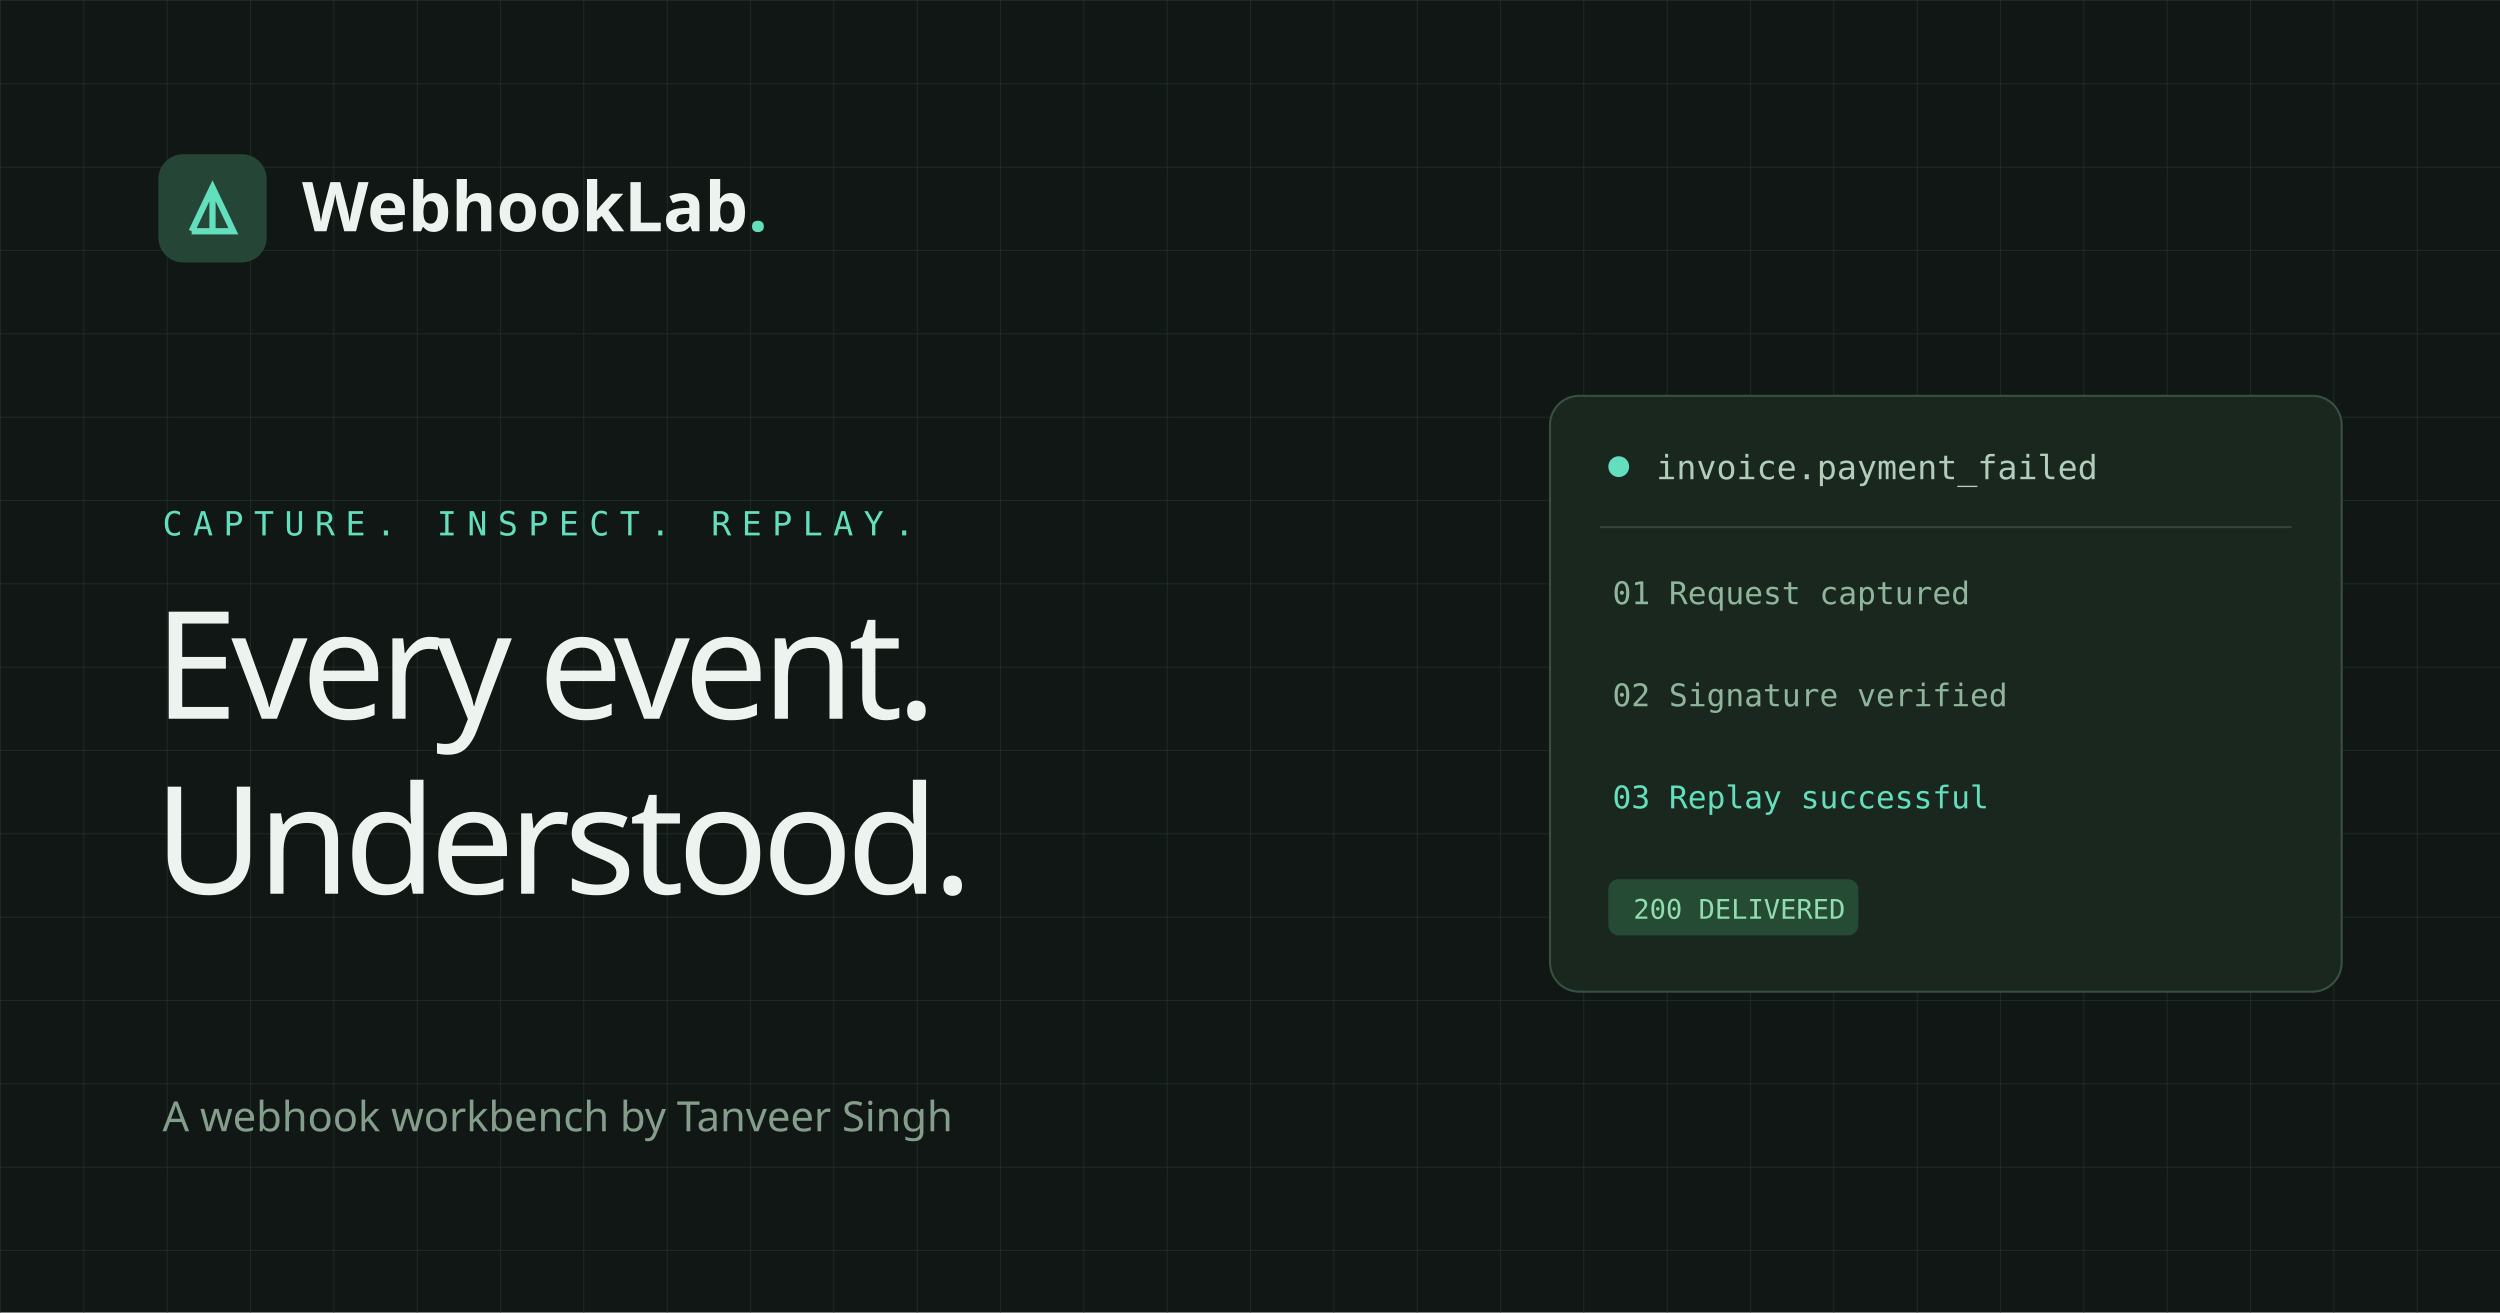
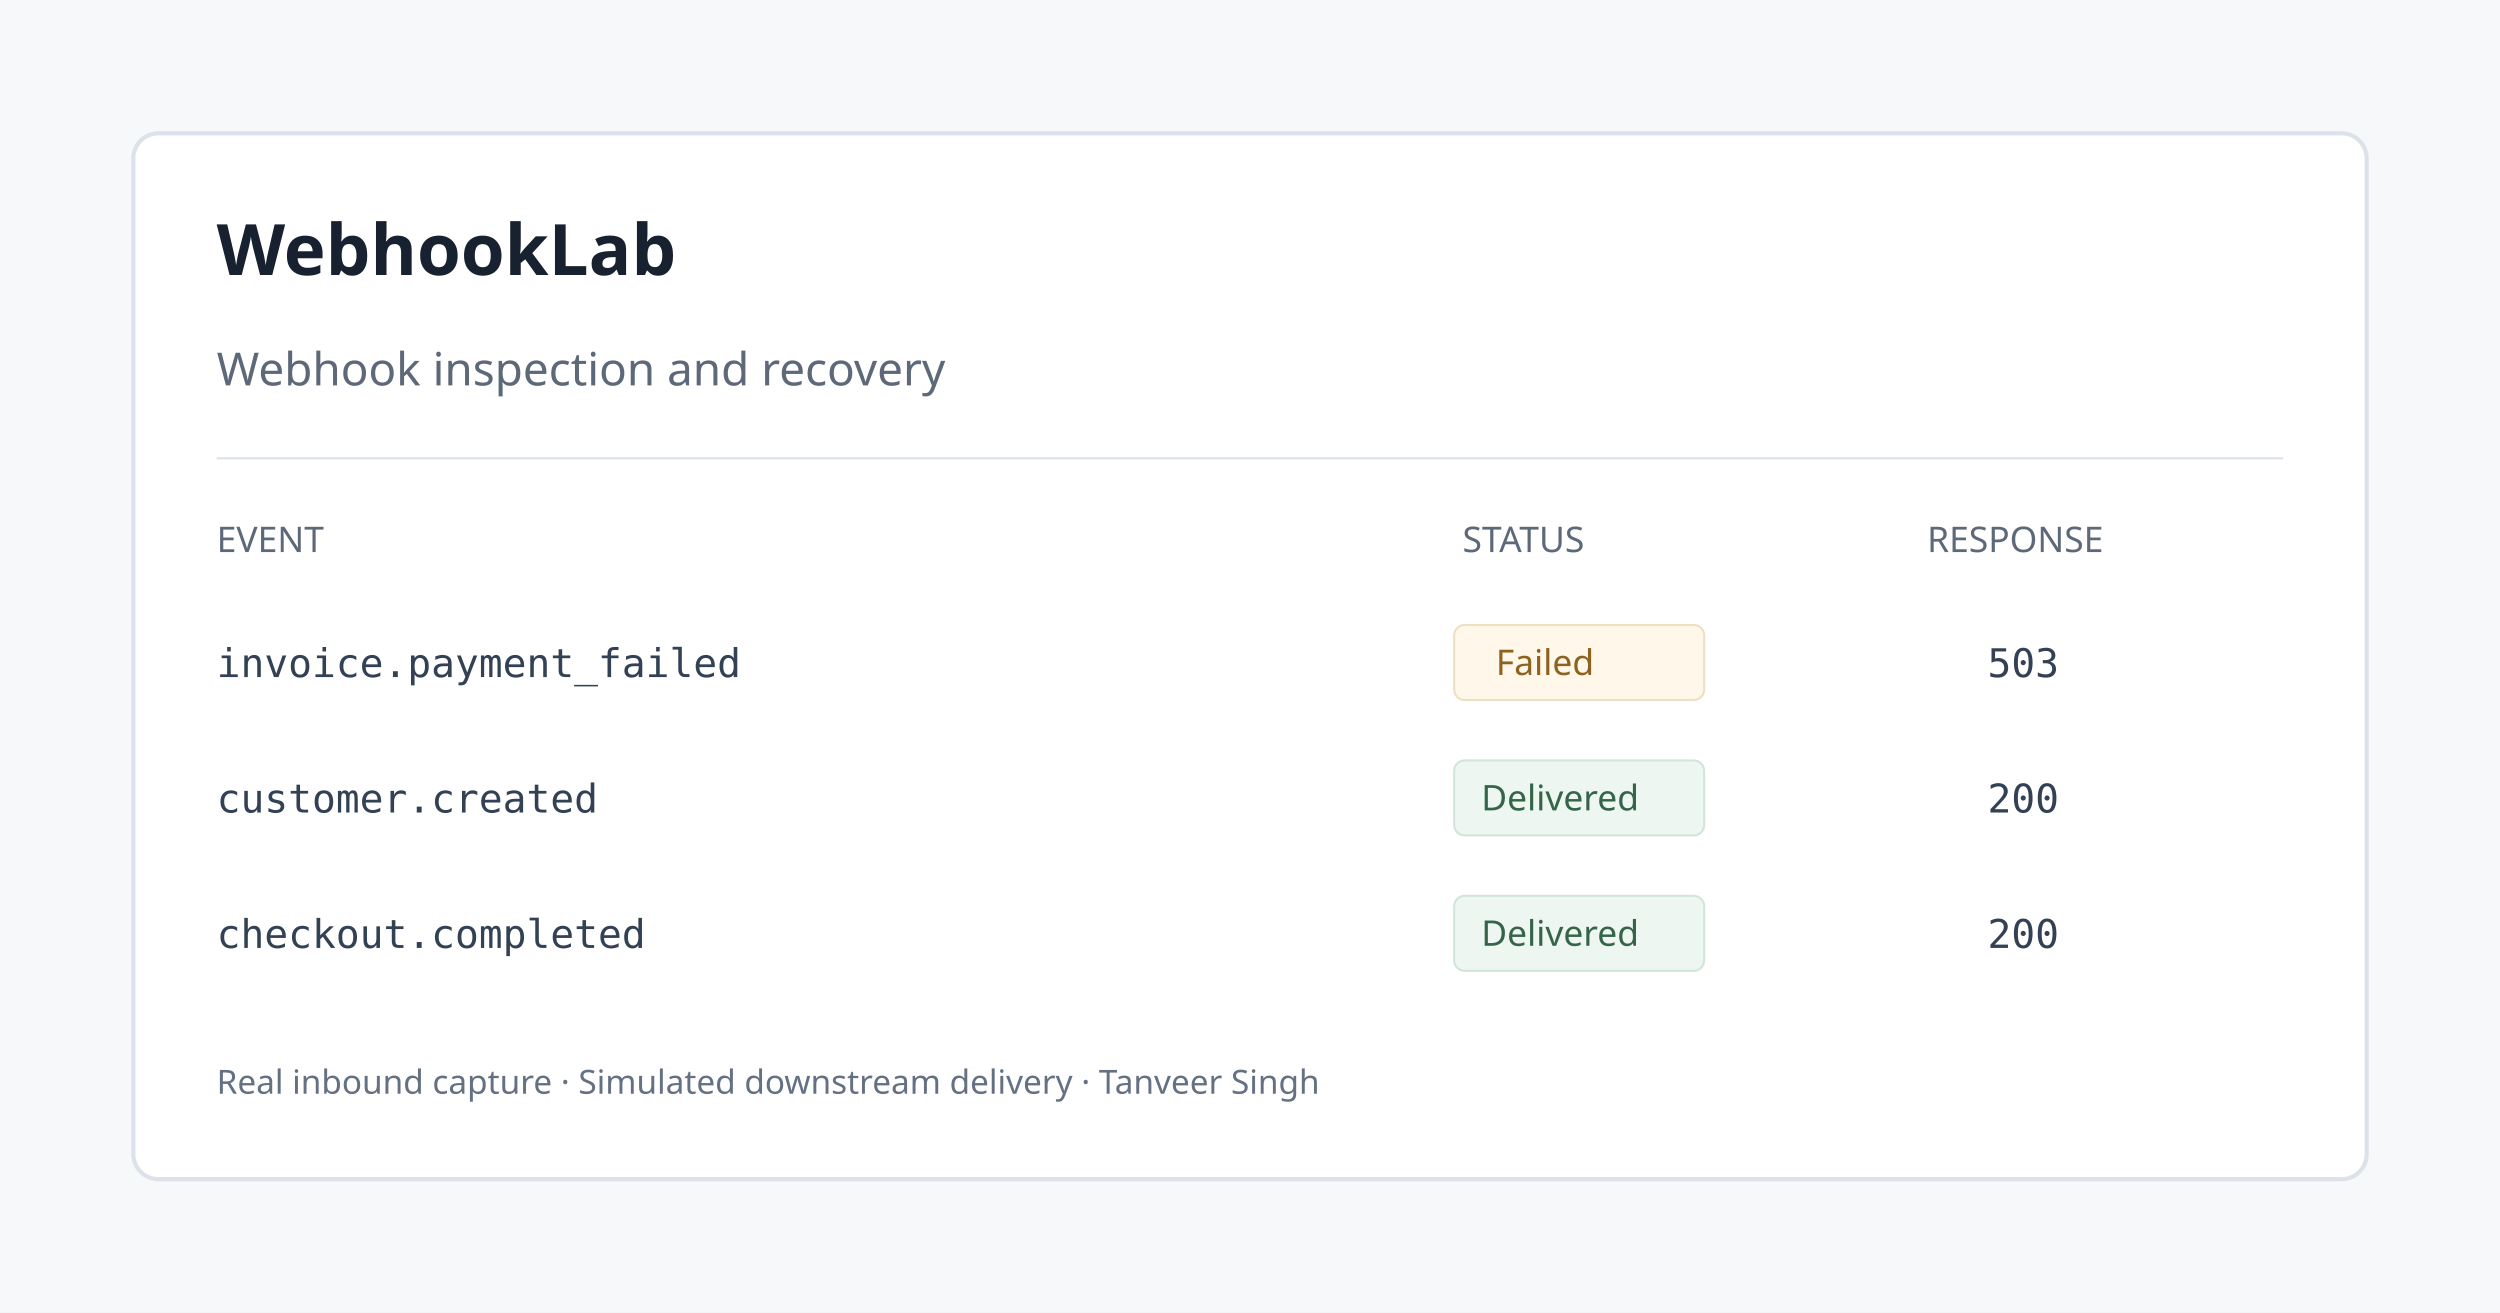
<svg xmlns="http://www.w3.org/2000/svg" width="1200" height="630" viewBox="0 0 1200 630">
-   <defs>
-     <pattern id="g" width="40" height="40" patternUnits="userSpaceOnUse">
-       <path d="M40 0H0V40" fill="none" stroke="#23352c" stroke-width=".6" />
-     </pattern>
-   </defs>
-   <rect width="1200" height="630" fill="#101714" />
-   <rect width="1200" height="630" fill="url(#g)" />
-   <rect x="76" y="74" width="52" height="52" rx="12" fill="#254637" />
-   <path d="m92 111 10-21 10 21H92m10-21v21" fill="none" stroke="#64dfbd" stroke-width="3" />
-   <text x="145" y="111" fill="#edf4ef" font-family="sans-serif" font-size="33" font-weight="600">WebhookLab<tspan fill="#64dfbd">.</tspan>
-   </text>
-   <text x="78" y="257" fill="#64dfbd" font-family="monospace" font-size="16" letter-spacing="5">CAPTURE. INSPECT. REPLAY.</text>
-   <text x="74" y="345" fill="#edf4ef" font-family="sans-serif" font-size="72" letter-spacing="-3">Every event.</text>
-   <text x="74" y="429" fill="#edf4ef" font-family="sans-serif" font-size="72" letter-spacing="-3">Understood.</text>
-   <text x="78" y="543" fill="#859e8c" font-family="sans-serif" font-size="20">A webhook workbench by Tanveer Singh</text>
-   <rect x="744" y="190" width="380" height="286" rx="14" fill="#19271f" stroke="#38513f" />
-   <circle cx="777" cy="224" r="5" fill="#64dfbd" />
-   <text x="795" y="230" fill="#b2cdb9" font-family="monospace" font-size="16">invoice.payment_failed</text>
-   <path d="M768 253h332" stroke="#314636" />
-   <text x="774" y="290" fill="#8fb69b" font-family="monospace" font-size="15">01  Request captured</text>
-   <text x="774" y="339" fill="#8fb69b" font-family="monospace" font-size="15">02  Signature verified</text>
-   <text x="774" y="388" fill="#64dfbd" font-family="monospace" font-size="15">03  Replay successful</text>
-   <rect x="772" y="422" width="120" height="27" rx="5" fill="#254b35" />
-   <text x="784" y="441" fill="#91ddaf" font-family="monospace" font-size="13">200 DELIVERED</text>
+   <rect width="1200" height="630" fill="#f6f8fa" />
+   <rect x="64" y="64" width="1072" height="502" rx="12" fill="#fff" stroke="#dce2e9" stroke-width="2" />
+   <text x="104" y="132" font-family="sans-serif" font-size="34" font-weight="600" fill="#18212f">WebhookLab</text>
+   <text x="104" y="185" font-family="sans-serif" font-size="22" fill="#5d6878">Webhook inspection and recovery</text>
+   <path d="M104 220h992" stroke="#dce2e9" />
+   <text x="104" y="265" font-family="sans-serif" font-size="17" fill="#5d6878">EVENT</text>
+   <text x="702" y="265" font-family="sans-serif" font-size="17" fill="#5d6878">STATUS</text>
+   <text x="925" y="265" font-family="sans-serif" font-size="17" fill="#5d6878">RESPONSE</text>
+   <g font-family="monospace" font-size="19" fill="#334155">
+     <text x="104" y="325">invoice.payment_failed</text>
+     <text x="104" y="390">customer.created</text>
+     <text x="104" y="455">checkout.completed</text>
+     <text x="954" y="325">503</text>
+     <text x="954" y="390">200</text>
+     <text x="954" y="455">200</text>
+   </g>
+   <rect x="698" y="300" width="120" height="36" rx="5" fill="#fff7e9" stroke="#eddfc2" />
+   <text x="718" y="324" font-family="sans-serif" font-size="17" fill="#8c621e">Failed</text>
+   <g fill="#edf6f0" stroke="#d1e5d8">
+     <rect x="698" y="365" width="120" height="36" rx="5" />
+     <rect x="698" y="430" width="120" height="36" rx="5" />
+   </g>
+   <g font-family="sans-serif" font-size="17" fill="#346548">
+     <text x="711" y="389">Delivered</text>
+     <text x="711" y="454">Delivered</text>
+   </g>
+   <text x="104" y="525" font-family="sans-serif" font-size="16" fill="#637183">Real inbound capture · Simulated downstream delivery · Tanveer Singh</text>
</svg>
